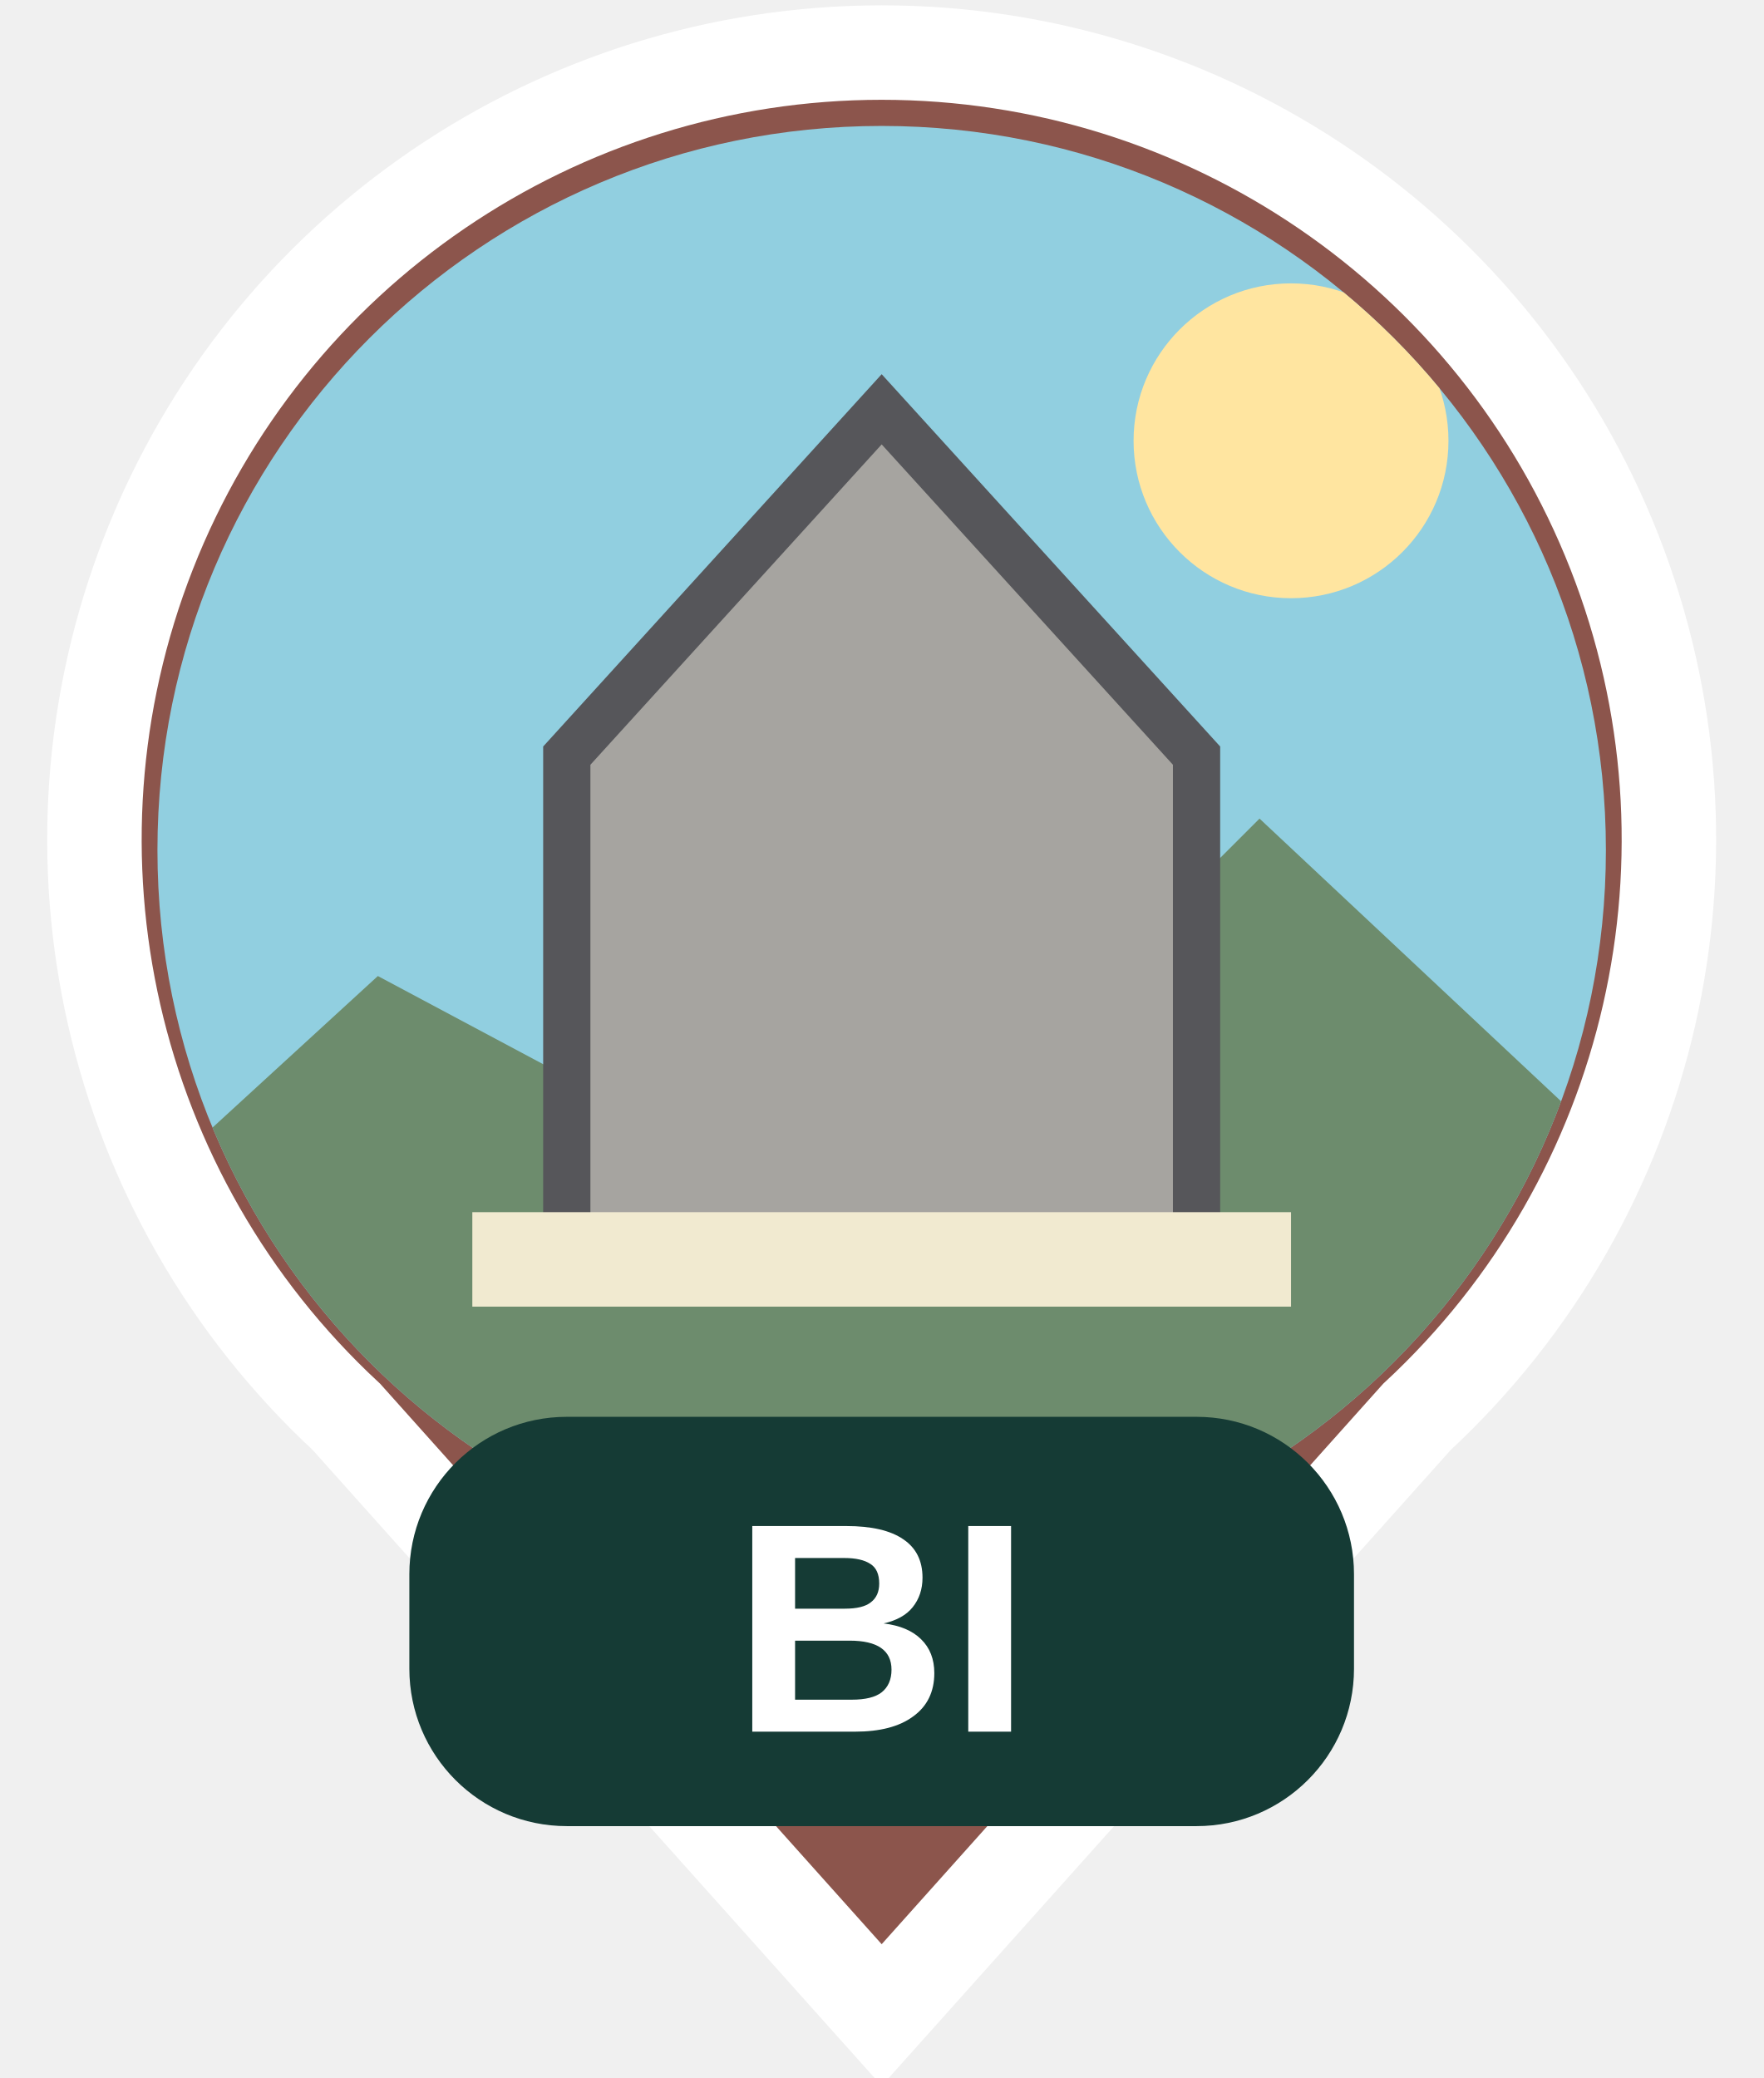
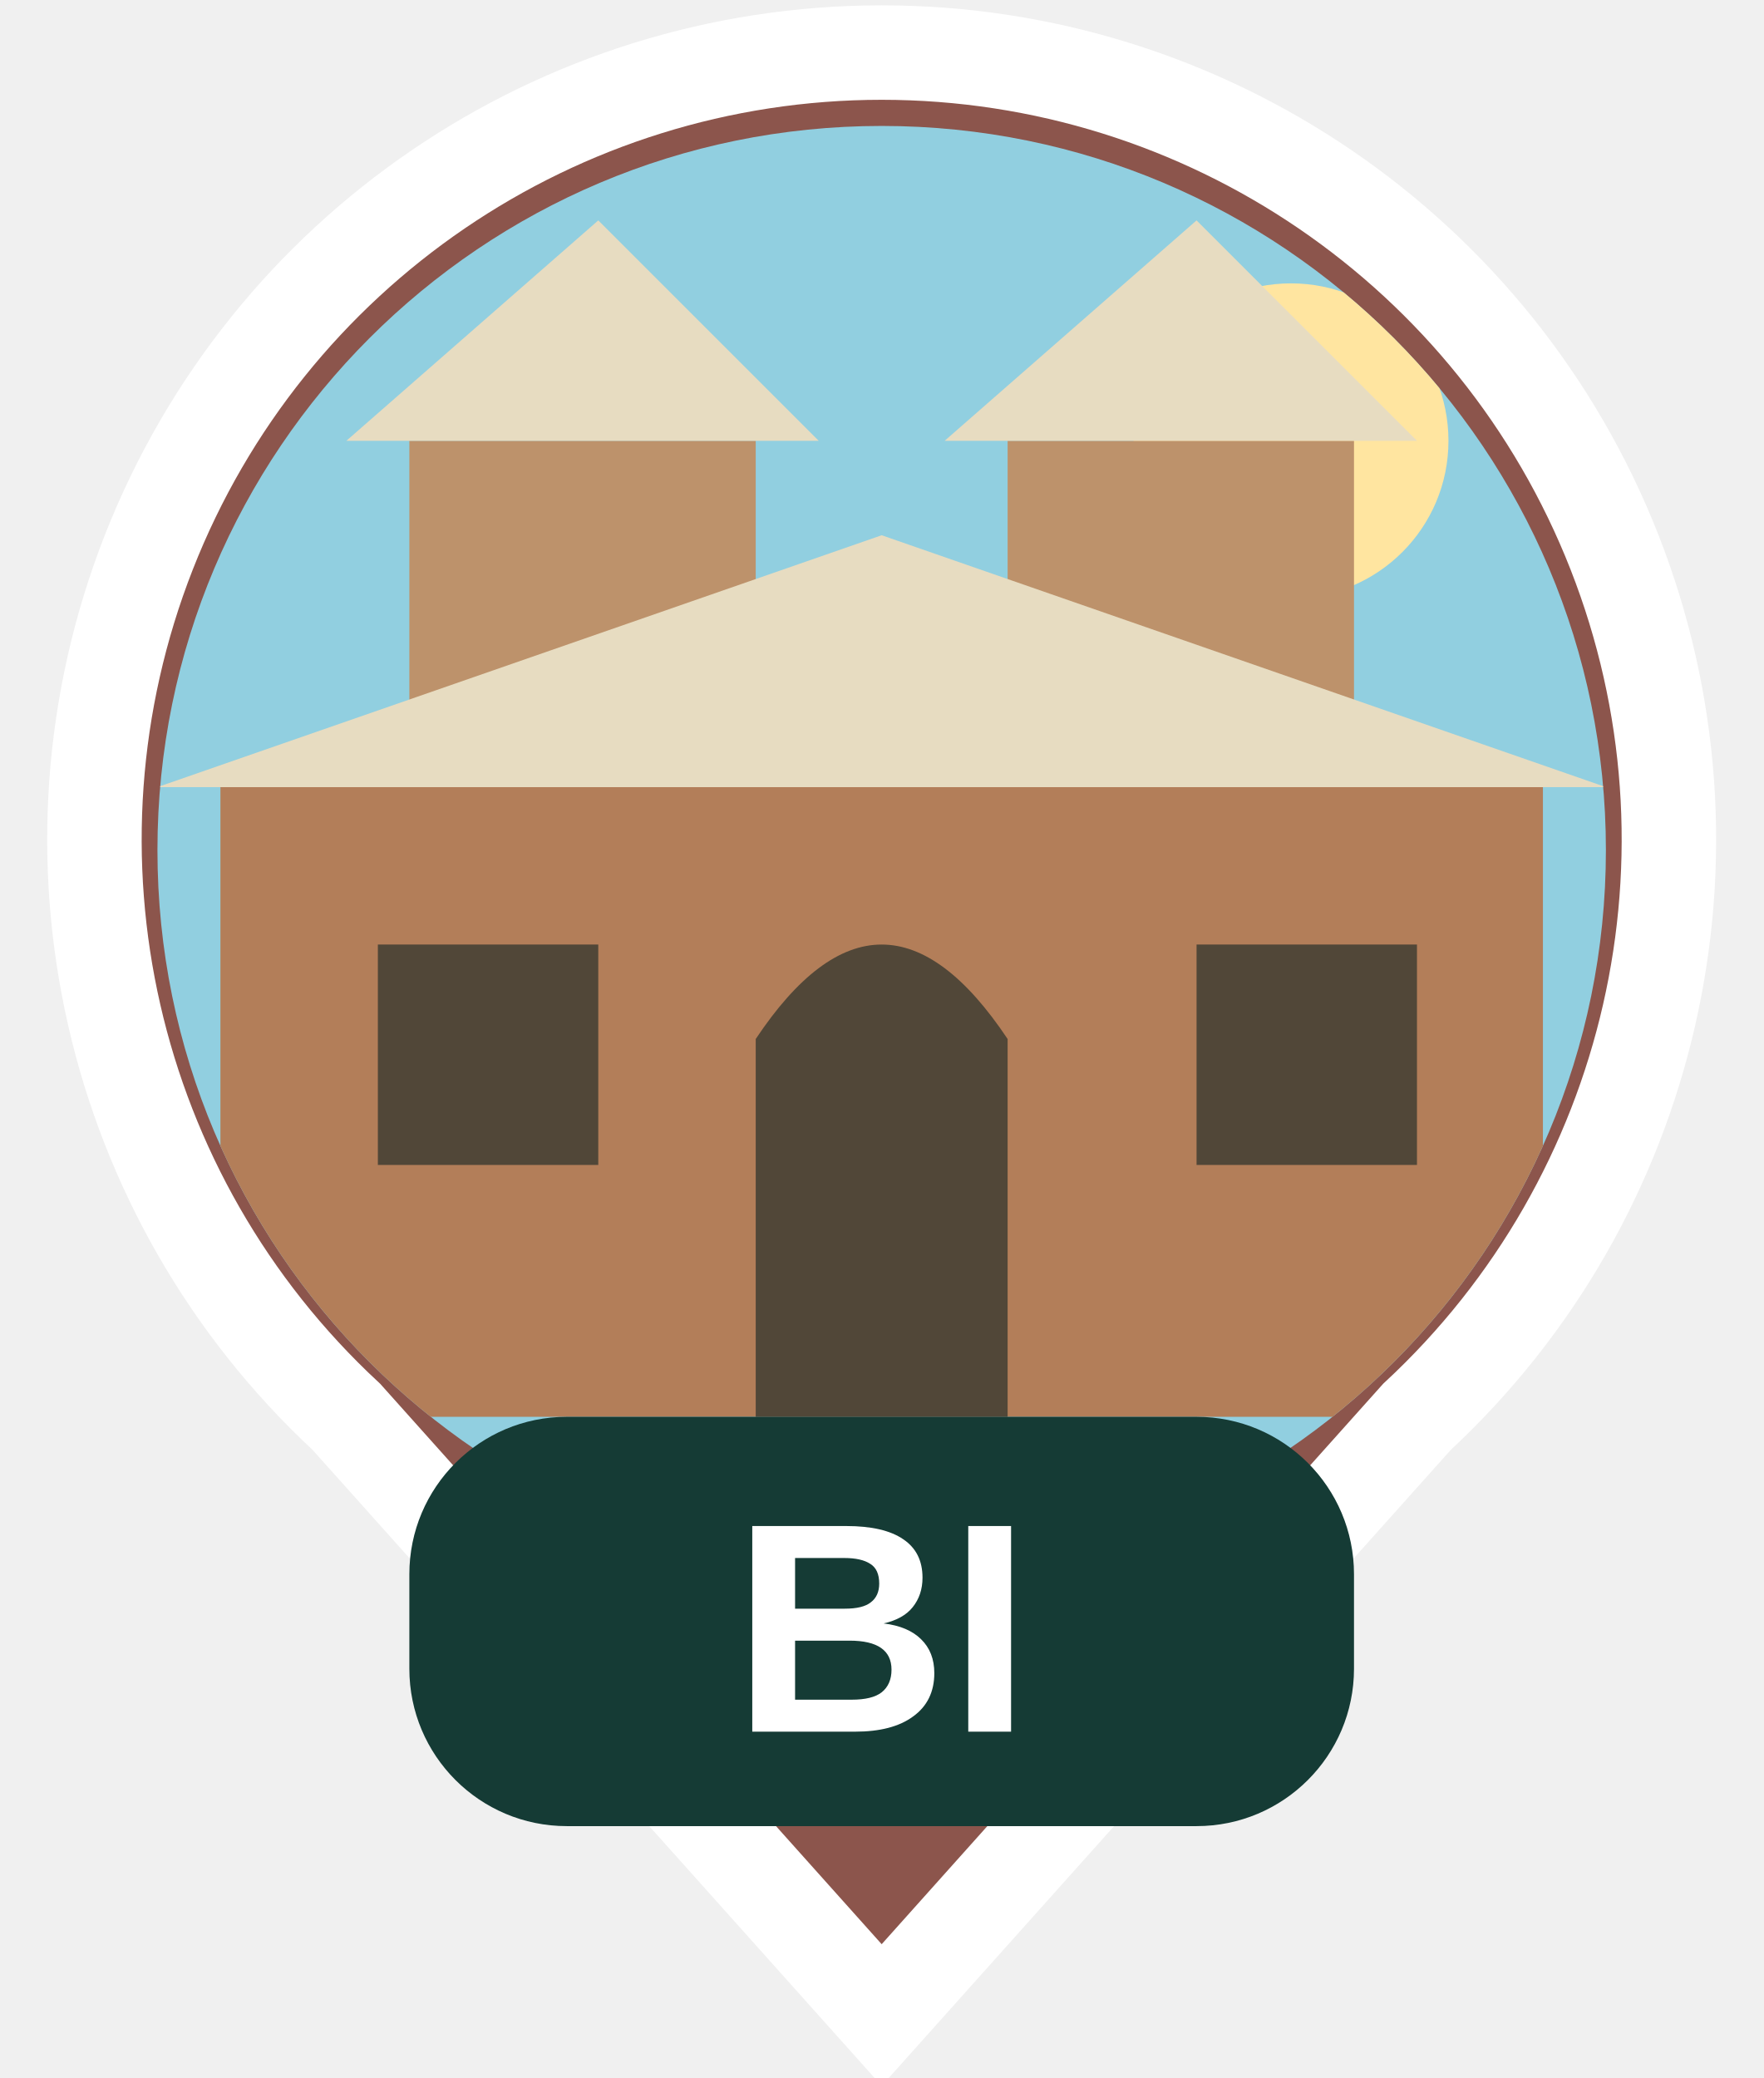
<svg xmlns="http://www.w3.org/2000/svg" viewBox="0 0 56 66">
  <defs>
    <clipPath id="scene">
      <circle cx="28" cy="27" r="23" />
    </clipPath>
  </defs>
  <path d="M28 64 11 45A25 25 0 1 1 45 45Z" fill="#8c554c" stroke="white" stroke-width="3" />
  <g clip-path="url(#scene)">
    <circle cx="28" cy="27" r="23" fill="#91cfe0" />
    <circle cx="41" cy="14" r="5" fill="#ffe5a0" />
-     <path d="M0 42 12 31l15 8 13-13 16 15v10H0Z" fill="#6d8c6d" />
-     <path d="M18 40V24l10-11 10 11v16" fill="#a6a4a0" stroke="#56565a" stroke-width="1.5" />
-     <path d="M15 40h26" stroke="#f1ead0" stroke-width="3" />
+     <path d="M7 45V25h42v20Z" fill="#b37e59" />
+     <path d="M13 25V14h11v11m8 0V14h11v11" fill="#bd926b" />
+     <path d="m11 14 8-7 7 7m4 0 8-7 7 7M5 25l23-8 23 8" fill="#e7dcc1" />
+     <path d="M24 45V33q4-6 8 0v12m-20-15h7v7h-7m26-7h7v7h-7" fill="#514738" />
  </g>
  <rect x="13" y="45" width="30" height="13" rx="5" fill="#153b35" />
  <text x="28" y="55" text-anchor="middle" font-family="Arial,sans-serif" font-size="9.5" font-weight="bold" fill="white">BI</text>
</svg>
